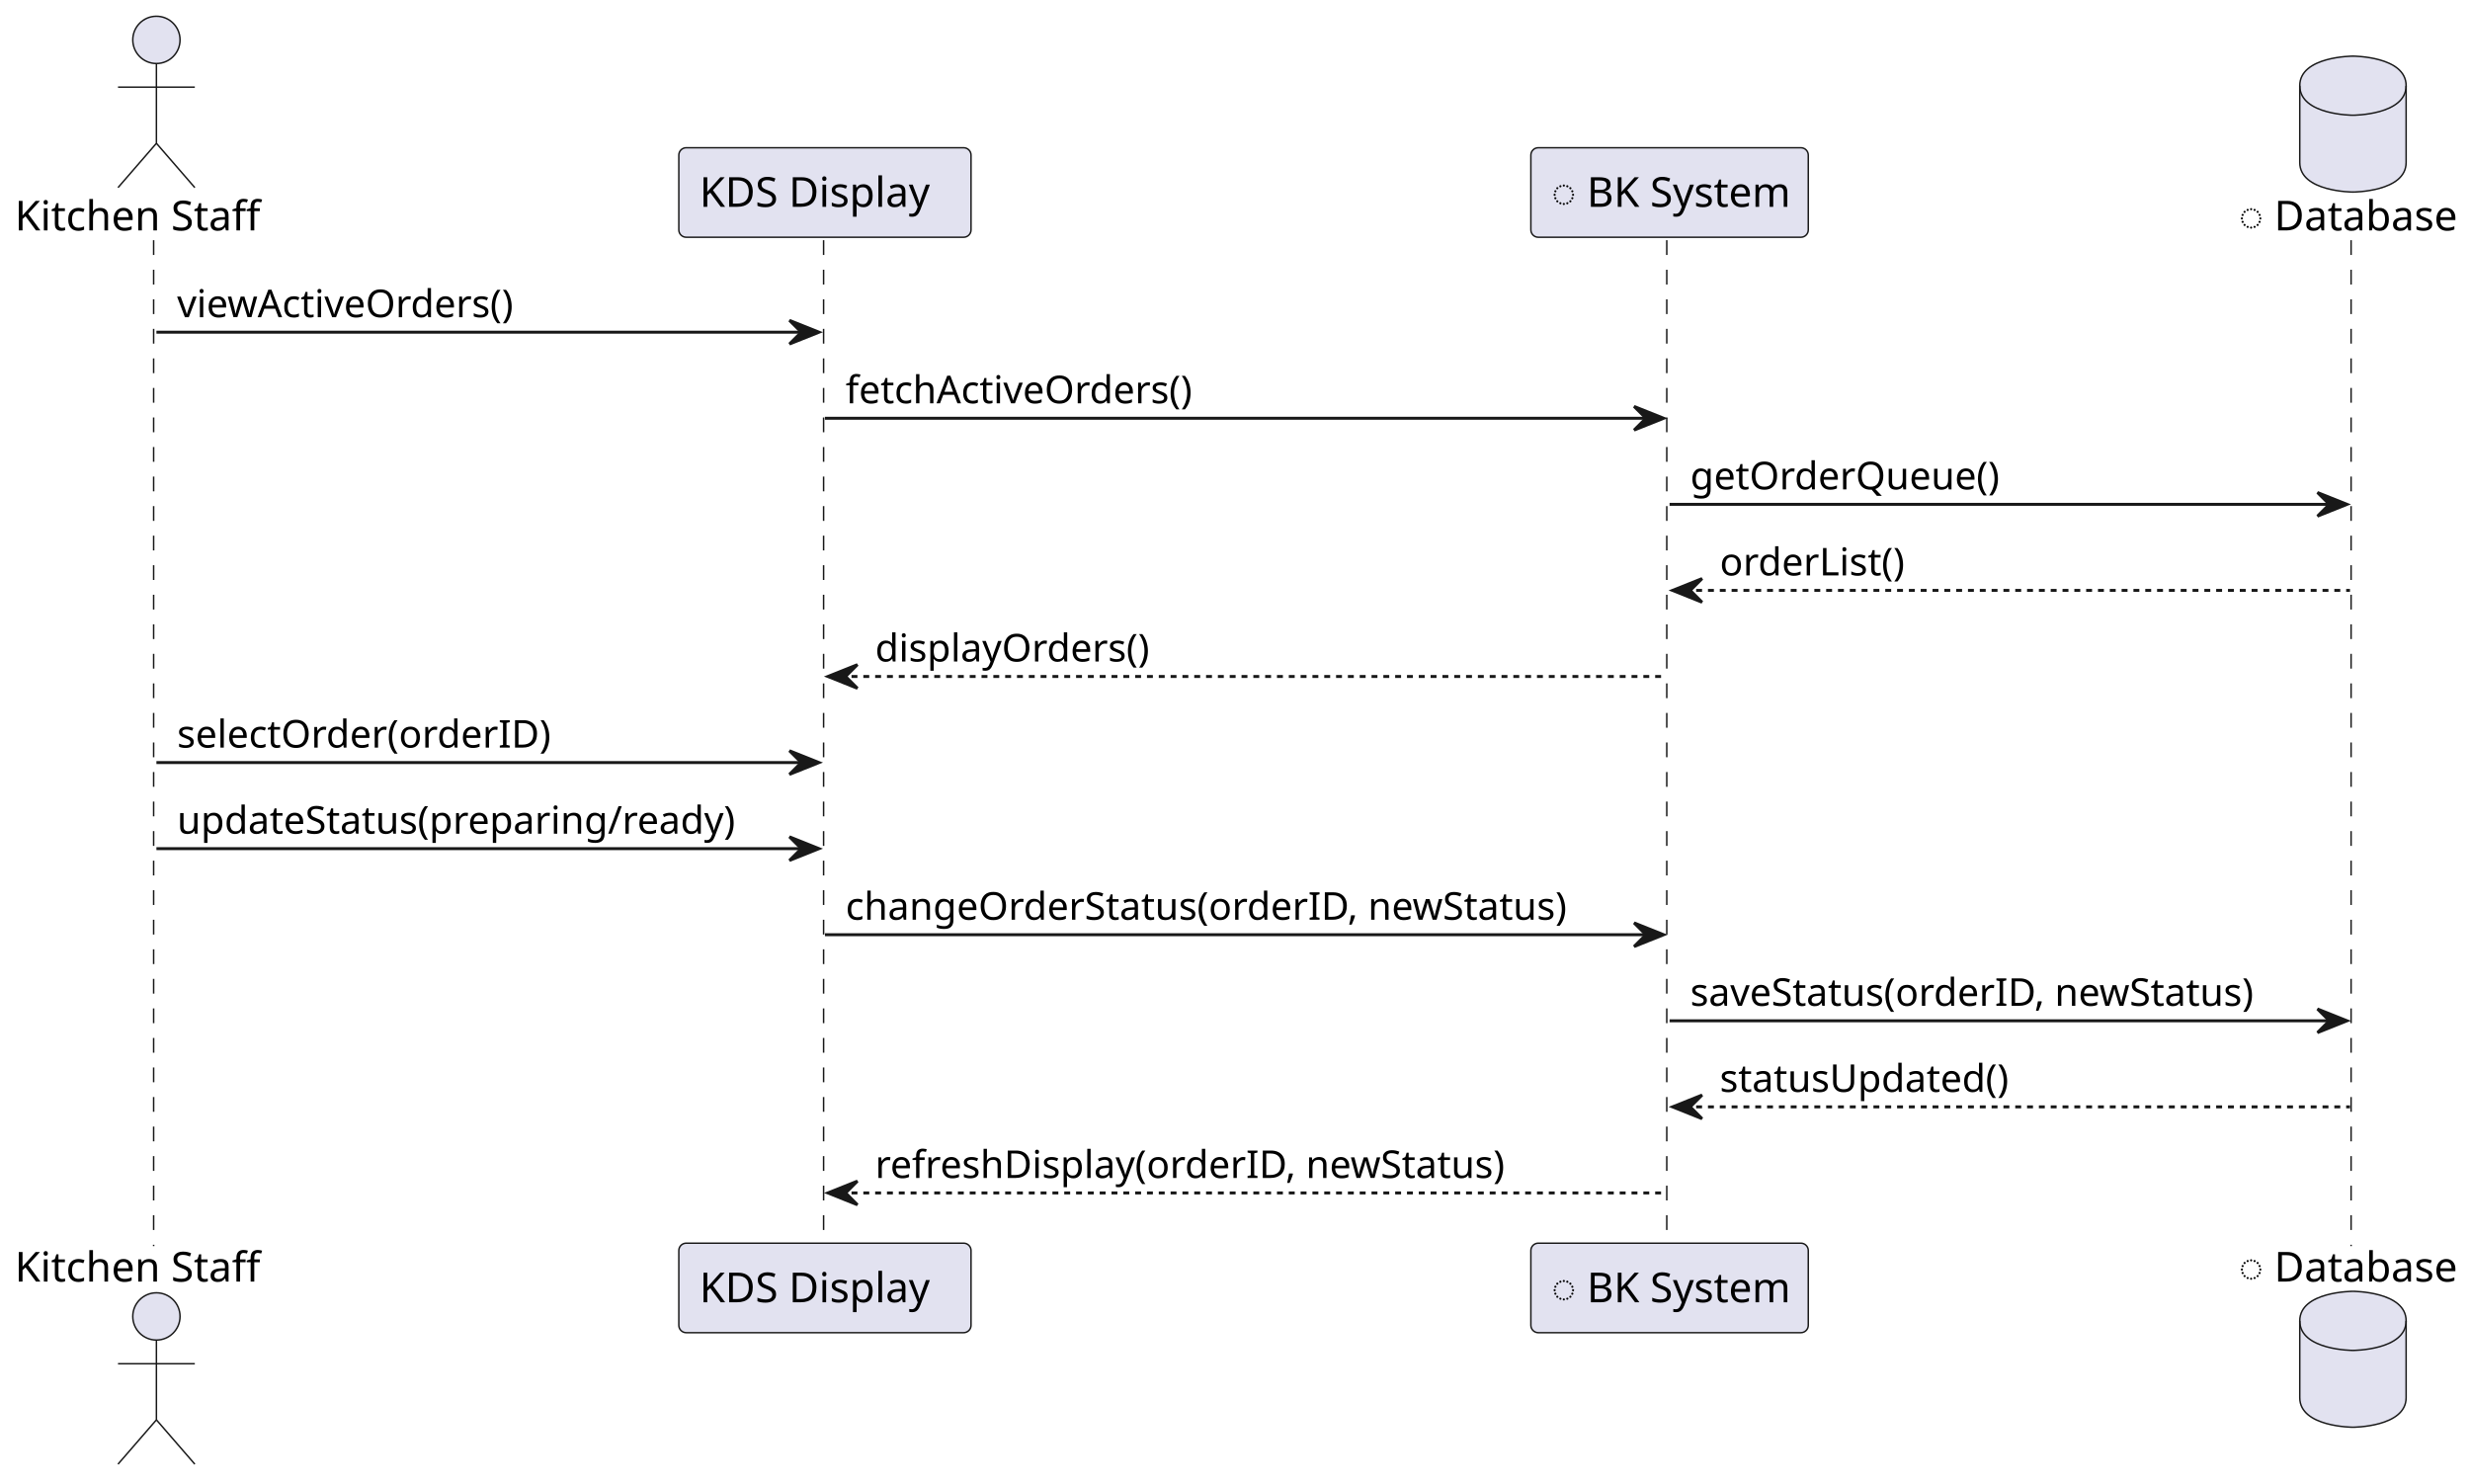
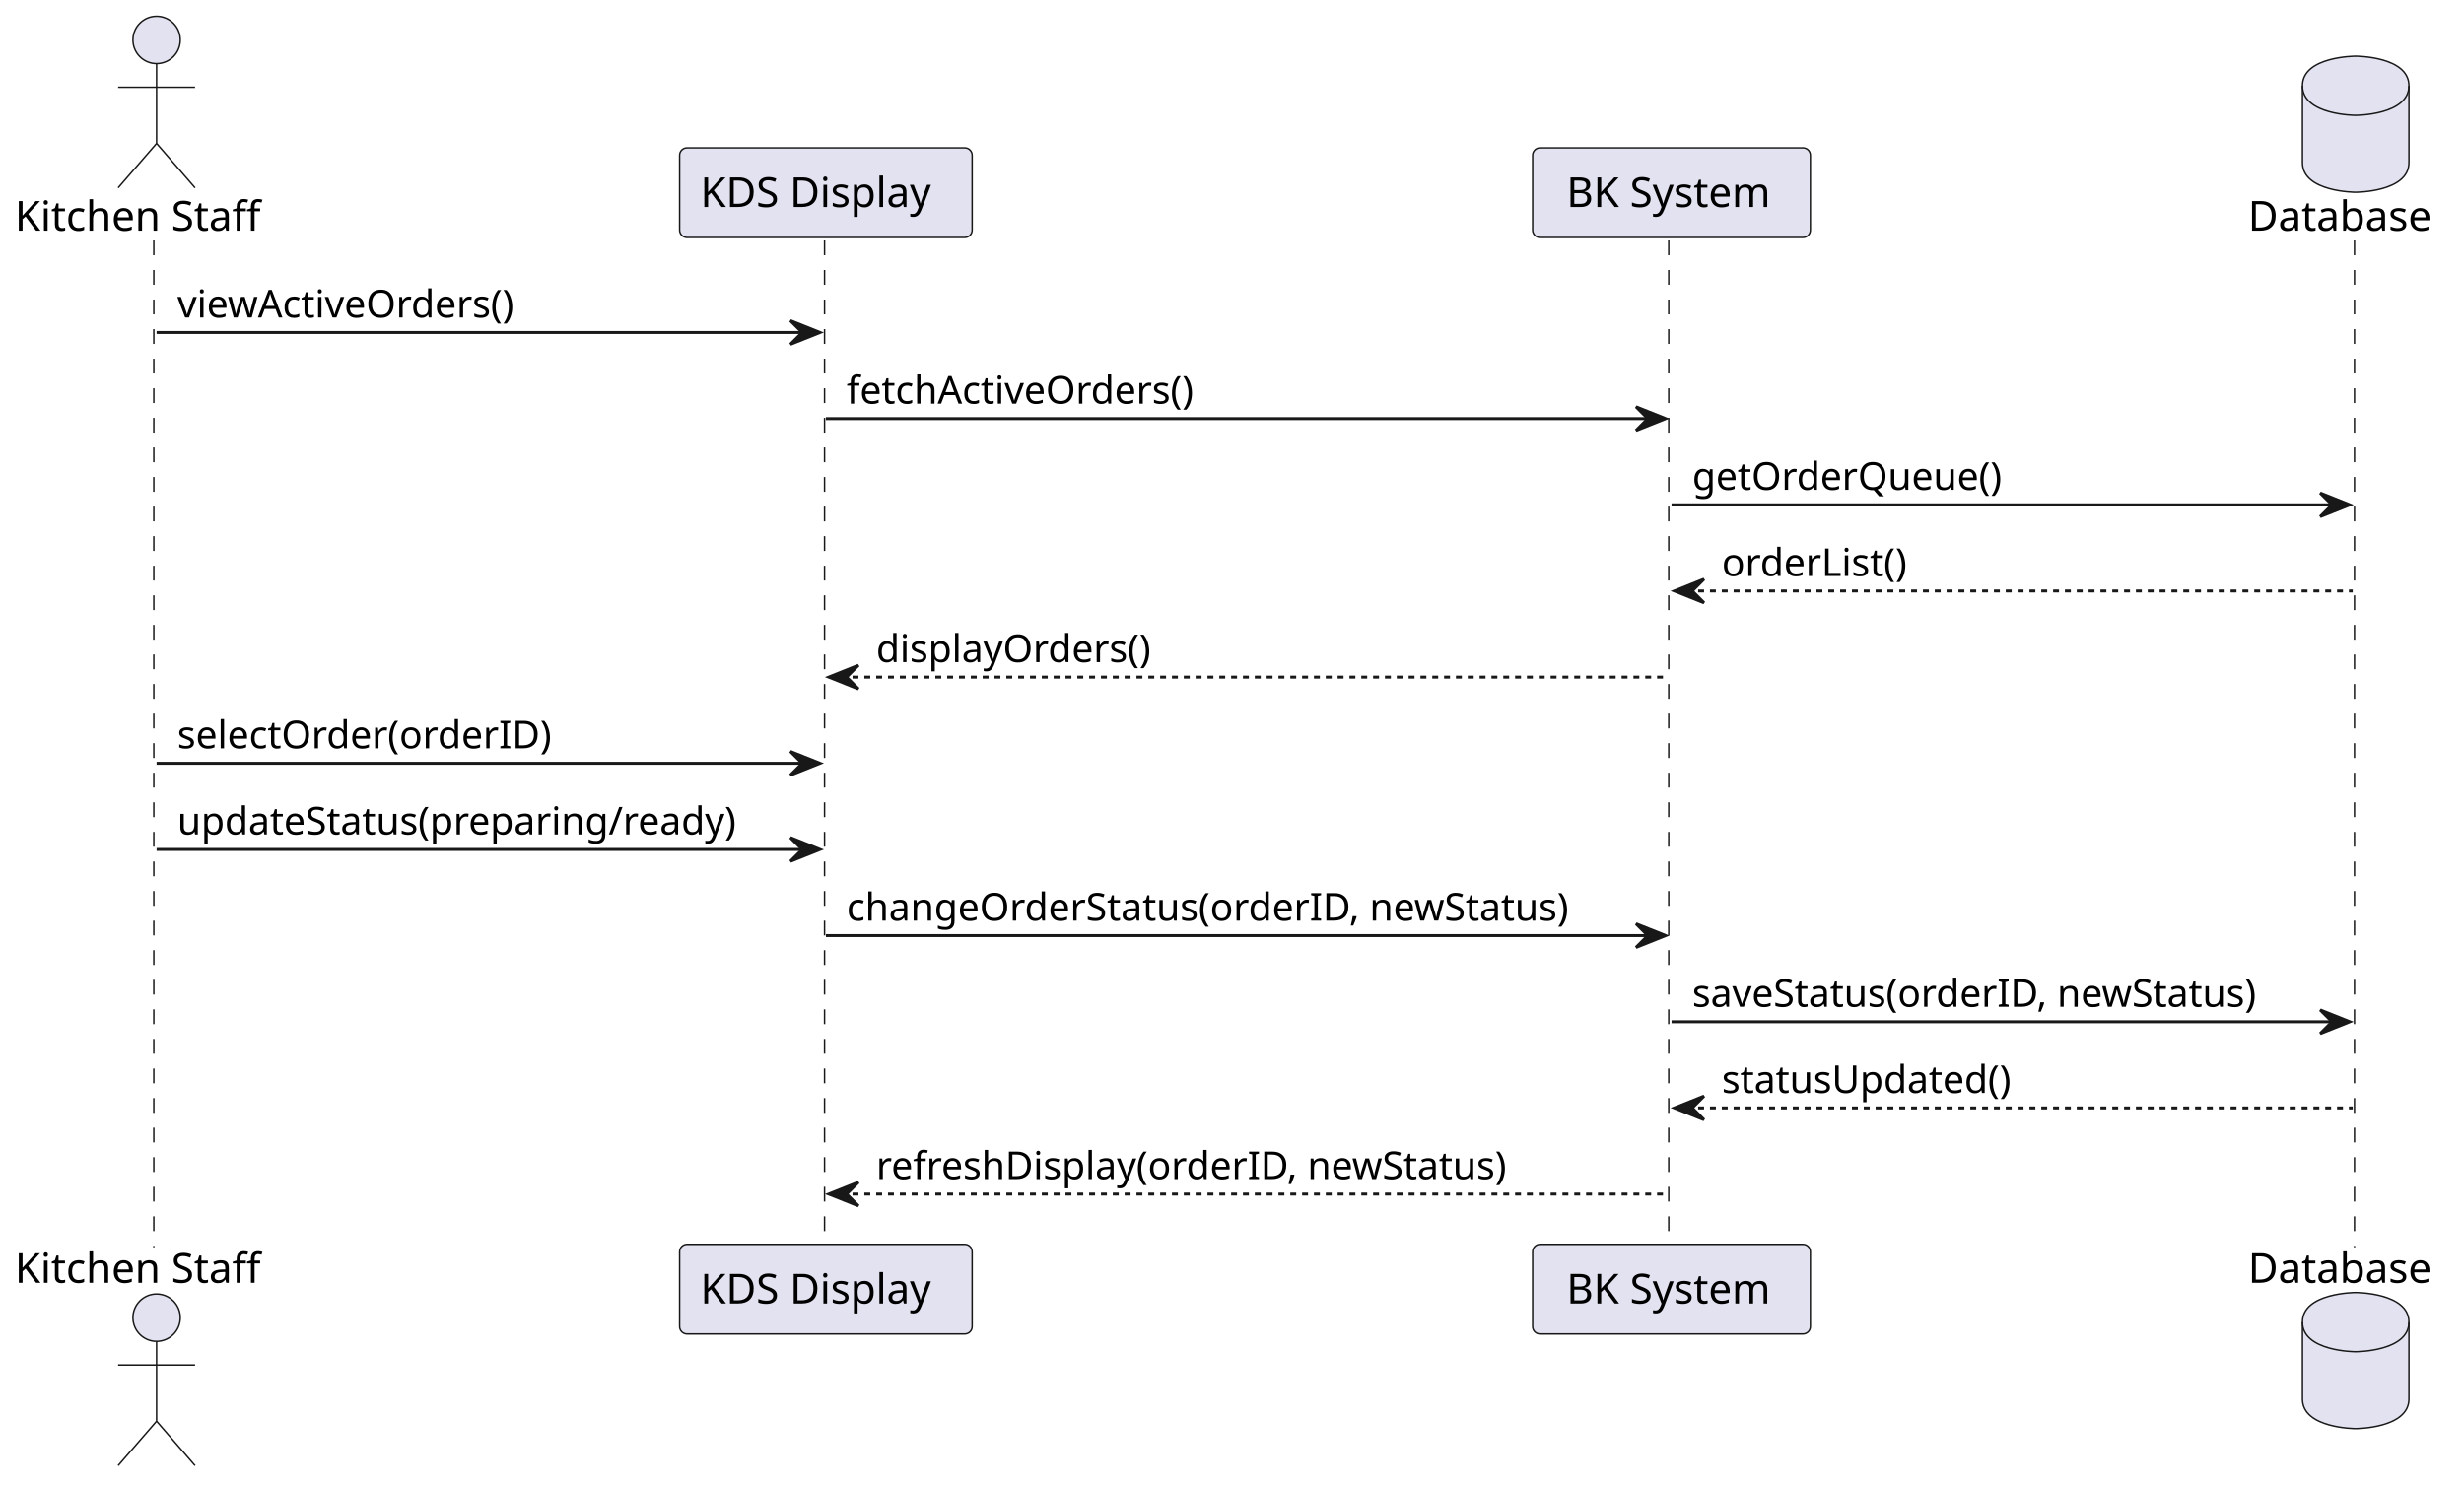
- <svg xmlns="http://www.w3.org/2000/svg" contentStyleType="text/css" data-diagram-type="SEQUENCE" height="502px" preserveAspectRatio="none" style="width:836px;height:502px;background:#FFFFFF;" version="1.1" viewBox="0 0 836 502" width="836px" zoomAndPan="magnify">
+ <svg xmlns="http://www.w3.org/2000/svg" contentStyleType="text/css" data-diagram-type="SEQUENCE" height="502px" preserveAspectRatio="none" style="width:833px;height:502px;background:#FFFFFF;" version="1.1" viewBox="0 0 833 502" width="833px" zoomAndPan="magnify">
  <defs />
  <g>
    <g class="participant-lifeline" data-entity-uid="part1" data-qualified-name="KitchenStaff" id="part1-lifeline">
      <g>
        <rect fill="#000000" fill-opacity="0" height="340.461" width="8" x="48.94" y="81.297" />
        <line style="stroke:#181818;stroke-width:0.5;stroke-dasharray:5,5;" x1="52" x2="52" y1="81.297" y2="421.758" />
      </g>
    </g>
    <g class="participant-lifeline" data-entity-uid="part2" data-qualified-name="KDS" id="part2-lifeline">
      <g>
        <rect fill="#000000" fill-opacity="0" height="340.461" width="8" x="275.207" y="81.297" />
        <line style="stroke:#181818;stroke-width:0.5;stroke-dasharray:5,5;" x1="278.756" x2="278.756" y1="81.297" y2="421.758" />
      </g>
    </g>
    <g class="participant-lifeline" data-entity-uid="part3" data-qualified-name="System" id="part3-lifeline">
      <g>
        <rect fill="#000000" fill-opacity="0" height="340.461" width="8" x="561.086" y="81.297" />
        <line style="stroke:#181818;stroke-width:0.5;stroke-dasharray:5,5;" x1="564.141" x2="564.141" y1="81.297" y2="421.758" />
      </g>
    </g>
    <g class="participant-lifeline" data-entity-uid="part4" data-qualified-name="DB" id="part4-lifeline">
      <g>
        <rect fill="#000000" fill-opacity="0" height="340.461" width="8" x="792.382" y="81.297" />
-         <line style="stroke:#181818;stroke-width:0.5;stroke-dasharray:5,5;" x1="795.756" x2="795.756" y1="81.297" y2="421.758" />
+         <line style="stroke:#181818;stroke-width:0.5;stroke-dasharray:5,5;" x1="795.981" x2="795.981" y1="81.297" y2="421.758" />
      </g>
    </g>
    <g class="participant participant-head" data-entity-uid="part1" data-qualified-name="KitchenStaff" id="part1-head">
      <text fill="#000000" font-family="sans-serif" font-size="14" lengthAdjust="spacing" textLength="89.879" x="5" y="77.995">Kitchen Staff</text>
      <ellipse cx="52.94" cy="13.5" fill="#E2E2F0" rx="8" ry="8" style="stroke:#181818;stroke-width:0.5;" />
      <path d="M52.94,21.5 L52.94,48.5 M39.94,29.5 L65.939,29.5 M52.94,48.5 L39.94,63.5 M52.94,48.5 L65.939,63.5" fill="none" style="stroke:#181818;stroke-width:0.5;" />
    </g>
    <g class="participant participant-tail" data-entity-uid="part1" data-qualified-name="KitchenStaff" id="part1-tail">
      <text fill="#000000" font-family="sans-serif" font-size="14" lengthAdjust="spacing" textLength="89.879" x="5" y="433.753">Kitchen Staff</text>
      <ellipse cx="52.94" cy="445.555" fill="#E2E2F0" rx="8" ry="8" style="stroke:#181818;stroke-width:0.5;" />
      <path d="M52.94,453.555 L52.94,480.555 M39.94,461.555 L65.939,461.555 M52.94,480.555 L39.94,495.555 M52.94,480.555 L65.939,495.555" fill="none" style="stroke:#181818;stroke-width:0.5;" />
    </g>
    <g class="participant participant-head" data-entity-uid="part2" data-qualified-name="KDS" id="part2-head">
      <rect fill="#E2E2F0" height="30.297" rx="2.5" ry="2.5" style="stroke:#181818;stroke-width:0.5;" width="98.902" x="229.756" y="50" />
      <text fill="#000000" font-family="sans-serif" font-size="14" lengthAdjust="spacing" textLength="84.902" x="236.756" y="69.995">KDS Display</text>
    </g>
    <g class="participant participant-tail" data-entity-uid="part2" data-qualified-name="KDS" id="part2-tail">
      <rect fill="#E2E2F0" height="30.297" rx="2.5" ry="2.5" style="stroke:#181818;stroke-width:0.5;" width="98.902" x="229.756" y="420.758" />
      <text fill="#000000" font-family="sans-serif" font-size="14" lengthAdjust="spacing" textLength="84.902" x="236.756" y="440.753">KDS Display</text>
    </g>
    <g class="participant participant-head" data-entity-uid="part3" data-qualified-name="System" id="part3-head">
      <rect fill="#E2E2F0" height="30.297" rx="2.5" ry="2.5" style="stroke:#181818;stroke-width:0.5;" width="93.892" x="518.141" y="50" />
-       <text fill="#000000" font-family="sans-serif" font-size="14" lengthAdjust="spacing" textLength="79.892" x="525.141" y="69.995">️ BK System</text>
+       <text fill="#000000" font-family="sans-serif" font-size="14" lengthAdjust="spacing" textLength="75.441" x="529.591" y="69.995">BK System</text>
    </g>
    <g class="participant participant-tail" data-entity-uid="part3" data-qualified-name="System" id="part3-tail">
      <rect fill="#E2E2F0" height="30.297" rx="2.5" ry="2.5" style="stroke:#181818;stroke-width:0.5;" width="93.892" x="518.141" y="420.758" />
-       <text fill="#000000" font-family="sans-serif" font-size="14" lengthAdjust="spacing" textLength="79.892" x="525.141" y="440.753">️ BK System</text>
+       <text fill="#000000" font-family="sans-serif" font-size="14" lengthAdjust="spacing" textLength="75.441" x="529.591" y="440.753">BK System</text>
    </g>
    <g class="participant participant-head" data-entity-uid="part4" data-qualified-name="DB" id="part4-head">
-       <text fill="#000000" font-family="sans-serif" font-size="14" lengthAdjust="spacing" textLength="71.251" x="757.756" y="77.995">️ Database</text>
+       <text fill="#000000" font-family="sans-serif" font-size="14" lengthAdjust="spacing" textLength="66.801" x="759.981" y="77.995">Database</text>
      <path d="M778.382,29 C778.382,19 796.382,19 796.382,19 C796.382,19 814.382,19 814.382,29 L814.382,55 C814.382,65 796.382,65 796.382,65 C796.382,65 778.382,65 778.382,55 L778.382,29" fill="#E2E2F0" style="stroke:#181818;stroke-width:0.5;" />
      <path d="M778.382,29 C778.382,39 796.382,39 796.382,39 C796.382,39 814.382,39 814.382,29" fill="none" style="stroke:#181818;stroke-width:0.5;" />
    </g>
    <g class="participant participant-tail" data-entity-uid="part4" data-qualified-name="DB" id="part4-tail">
-       <text fill="#000000" font-family="sans-serif" font-size="14" lengthAdjust="spacing" textLength="71.251" x="757.756" y="433.753">️ Database</text>
+       <text fill="#000000" font-family="sans-serif" font-size="14" lengthAdjust="spacing" textLength="66.801" x="759.981" y="433.753">Database</text>
      <path d="M778.382,447.055 C778.382,437.055 796.382,437.055 796.382,437.055 C796.382,437.055 814.382,437.055 814.382,447.055 L814.382,473.055 C814.382,483.055 796.382,483.055 796.382,483.055 C796.382,483.055 778.382,483.055 778.382,473.055 L778.382,447.055" fill="#E2E2F0" style="stroke:#181818;stroke-width:0.5;" />
      <path d="M778.382,447.055 C778.382,457.055 796.382,457.055 796.382,457.055 C796.382,457.055 814.382,457.055 814.382,447.055" fill="none" style="stroke:#181818;stroke-width:0.5;" />
    </g>
    <g class="message" data-entity-1="part1" data-entity-2="part2" id="msg1">
      <polygon fill="#181818" points="267.207,108.43,277.207,112.43,267.207,116.43,271.207,112.43" style="stroke:#181818;stroke-width:1;" />
      <line style="stroke:#181818;stroke-width:1;" x1="52.94" x2="273.207" y1="112.43" y2="112.43" />
      <text fill="#000000" font-family="sans-serif" font-size="13" lengthAdjust="spacing" textLength="124.465" x="59.94" y="107.364">viewActiveOrders()</text>
    </g>
    <g class="message" data-entity-1="part2" data-entity-2="part3" id="msg2">
      <polygon fill="#181818" points="553.086,137.562,563.086,141.562,553.086,145.562,557.086,141.562" style="stroke:#181818;stroke-width:1;" />
      <line style="stroke:#181818;stroke-width:1;" x1="279.207" x2="559.086" y1="141.562" y2="141.562" />
      <text fill="#000000" font-family="sans-serif" font-size="13" lengthAdjust="spacing" textLength="127.588" x="286.207" y="136.497">fetchActiveOrders()</text>
    </g>
    <g class="message" data-entity-1="part3" data-entity-2="part4" id="msg3">
      <polygon fill="#181818" points="784.382,166.695,794.382,170.695,784.382,174.695,788.382,170.695" style="stroke:#181818;stroke-width:1;" />
      <line style="stroke:#181818;stroke-width:1;" x1="565.086" x2="790.382" y1="170.695" y2="170.695" />
      <text fill="#000000" font-family="sans-serif" font-size="13" lengthAdjust="spacing" textLength="111.37" x="572.086" y="165.629">getOrderQueue()</text>
    </g>
    <g class="message" data-entity-1="part4" data-entity-2="part3" id="msg4">
      <polygon fill="#181818" points="576.086,195.828,566.086,199.828,576.086,203.828,572.086,199.828" style="stroke:#181818;stroke-width:1;" />
      <line style="stroke:#181818;stroke-width:1;stroke-dasharray:2,2;" x1="570.086" x2="795.382" y1="199.828" y2="199.828" />
      <text fill="#000000" font-family="sans-serif" font-size="13" lengthAdjust="spacing" textLength="67.761" x="582.086" y="194.762">orderList()</text>
    </g>
    <g class="message" data-entity-1="part3" data-entity-2="part2" id="msg5">
      <polygon fill="#181818" points="290.207,224.961,280.207,228.961,290.207,232.961,286.207,228.961" style="stroke:#181818;stroke-width:1;" />
      <line style="stroke:#181818;stroke-width:1;stroke-dasharray:2,2;" x1="284.207" x2="564.086" y1="228.961" y2="228.961" />
      <text fill="#000000" font-family="sans-serif" font-size="13" lengthAdjust="spacing" textLength="100.249" x="296.207" y="223.895">displayOrders()</text>
    </g>
    <g class="message" data-entity-1="part1" data-entity-2="part2" id="msg6">
      <polygon fill="#181818" points="267.207,254.094,277.207,258.094,267.207,262.094,271.207,258.094" style="stroke:#181818;stroke-width:1;" />
      <line style="stroke:#181818;stroke-width:1;" x1="52.94" x2="273.207" y1="258.094" y2="258.094" />
      <text fill="#000000" font-family="sans-serif" font-size="13" lengthAdjust="spacing" textLength="134.678" x="59.94" y="253.028">selectOrder(orderID)</text>
    </g>
    <g class="message" data-entity-1="part1" data-entity-2="part2" id="msg7">
      <polygon fill="#181818" points="267.207,283.227,277.207,287.227,267.207,291.227,271.207,287.227" style="stroke:#181818;stroke-width:1;" />
      <line style="stroke:#181818;stroke-width:1;" x1="52.94" x2="273.207" y1="287.227" y2="287.227" />
      <text fill="#000000" font-family="sans-serif" font-size="13" lengthAdjust="spacing" textLength="202.268" x="59.94" y="282.161">updateStatus(preparing/ready)</text>
    </g>
    <g class="message" data-entity-1="part2" data-entity-2="part3" id="msg8">
      <polygon fill="#181818" points="553.086,312.359,563.086,316.359,553.086,320.359,557.086,316.359" style="stroke:#181818;stroke-width:1;" />
      <line style="stroke:#181818;stroke-width:1;" x1="279.207" x2="559.086" y1="316.359" y2="316.359" />
      <text fill="#000000" font-family="sans-serif" font-size="13" lengthAdjust="spacing" textLength="261.879" x="286.207" y="311.293">changeOrderStatus(orderID, newStatus)</text>
    </g>
    <g class="message" data-entity-1="part3" data-entity-2="part4" id="msg9">
      <polygon fill="#181818" points="784.382,341.492,794.382,345.492,784.382,349.492,788.382,345.492" style="stroke:#181818;stroke-width:1;" />
      <line style="stroke:#181818;stroke-width:1;" x1="565.086" x2="790.382" y1="345.492" y2="345.492" />
      <text fill="#000000" font-family="sans-serif" font-size="13" lengthAdjust="spacing" textLength="207.295" x="572.086" y="340.426">saveStatus(orderID, newStatus)</text>
    </g>
    <g class="message" data-entity-1="part4" data-entity-2="part3" id="msg10">
      <polygon fill="#181818" points="576.086,370.625,566.086,374.625,576.086,378.625,572.086,374.625" style="stroke:#181818;stroke-width:1;" />
      <line style="stroke:#181818;stroke-width:1;stroke-dasharray:2,2;" x1="570.086" x2="795.382" y1="374.625" y2="374.625" />
      <text fill="#000000" font-family="sans-serif" font-size="13" lengthAdjust="spacing" textLength="105.422" x="582.086" y="369.559">statusUpdated()</text>
    </g>
    <g class="message" data-entity-1="part3" data-entity-2="part2" id="msg11">
      <polygon fill="#181818" points="290.207,399.758,280.207,403.758,290.207,407.758,286.207,403.758" style="stroke:#181818;stroke-width:1;" />
      <line style="stroke:#181818;stroke-width:1;stroke-dasharray:2,2;" x1="284.207" x2="564.086" y1="403.758" y2="403.758" />
      <text fill="#000000" font-family="sans-serif" font-size="13" lengthAdjust="spacing" textLength="229.633" x="296.207" y="398.692">refreshDisplay(orderID, newStatus)</text>
    </g>
  </g>
</svg>
